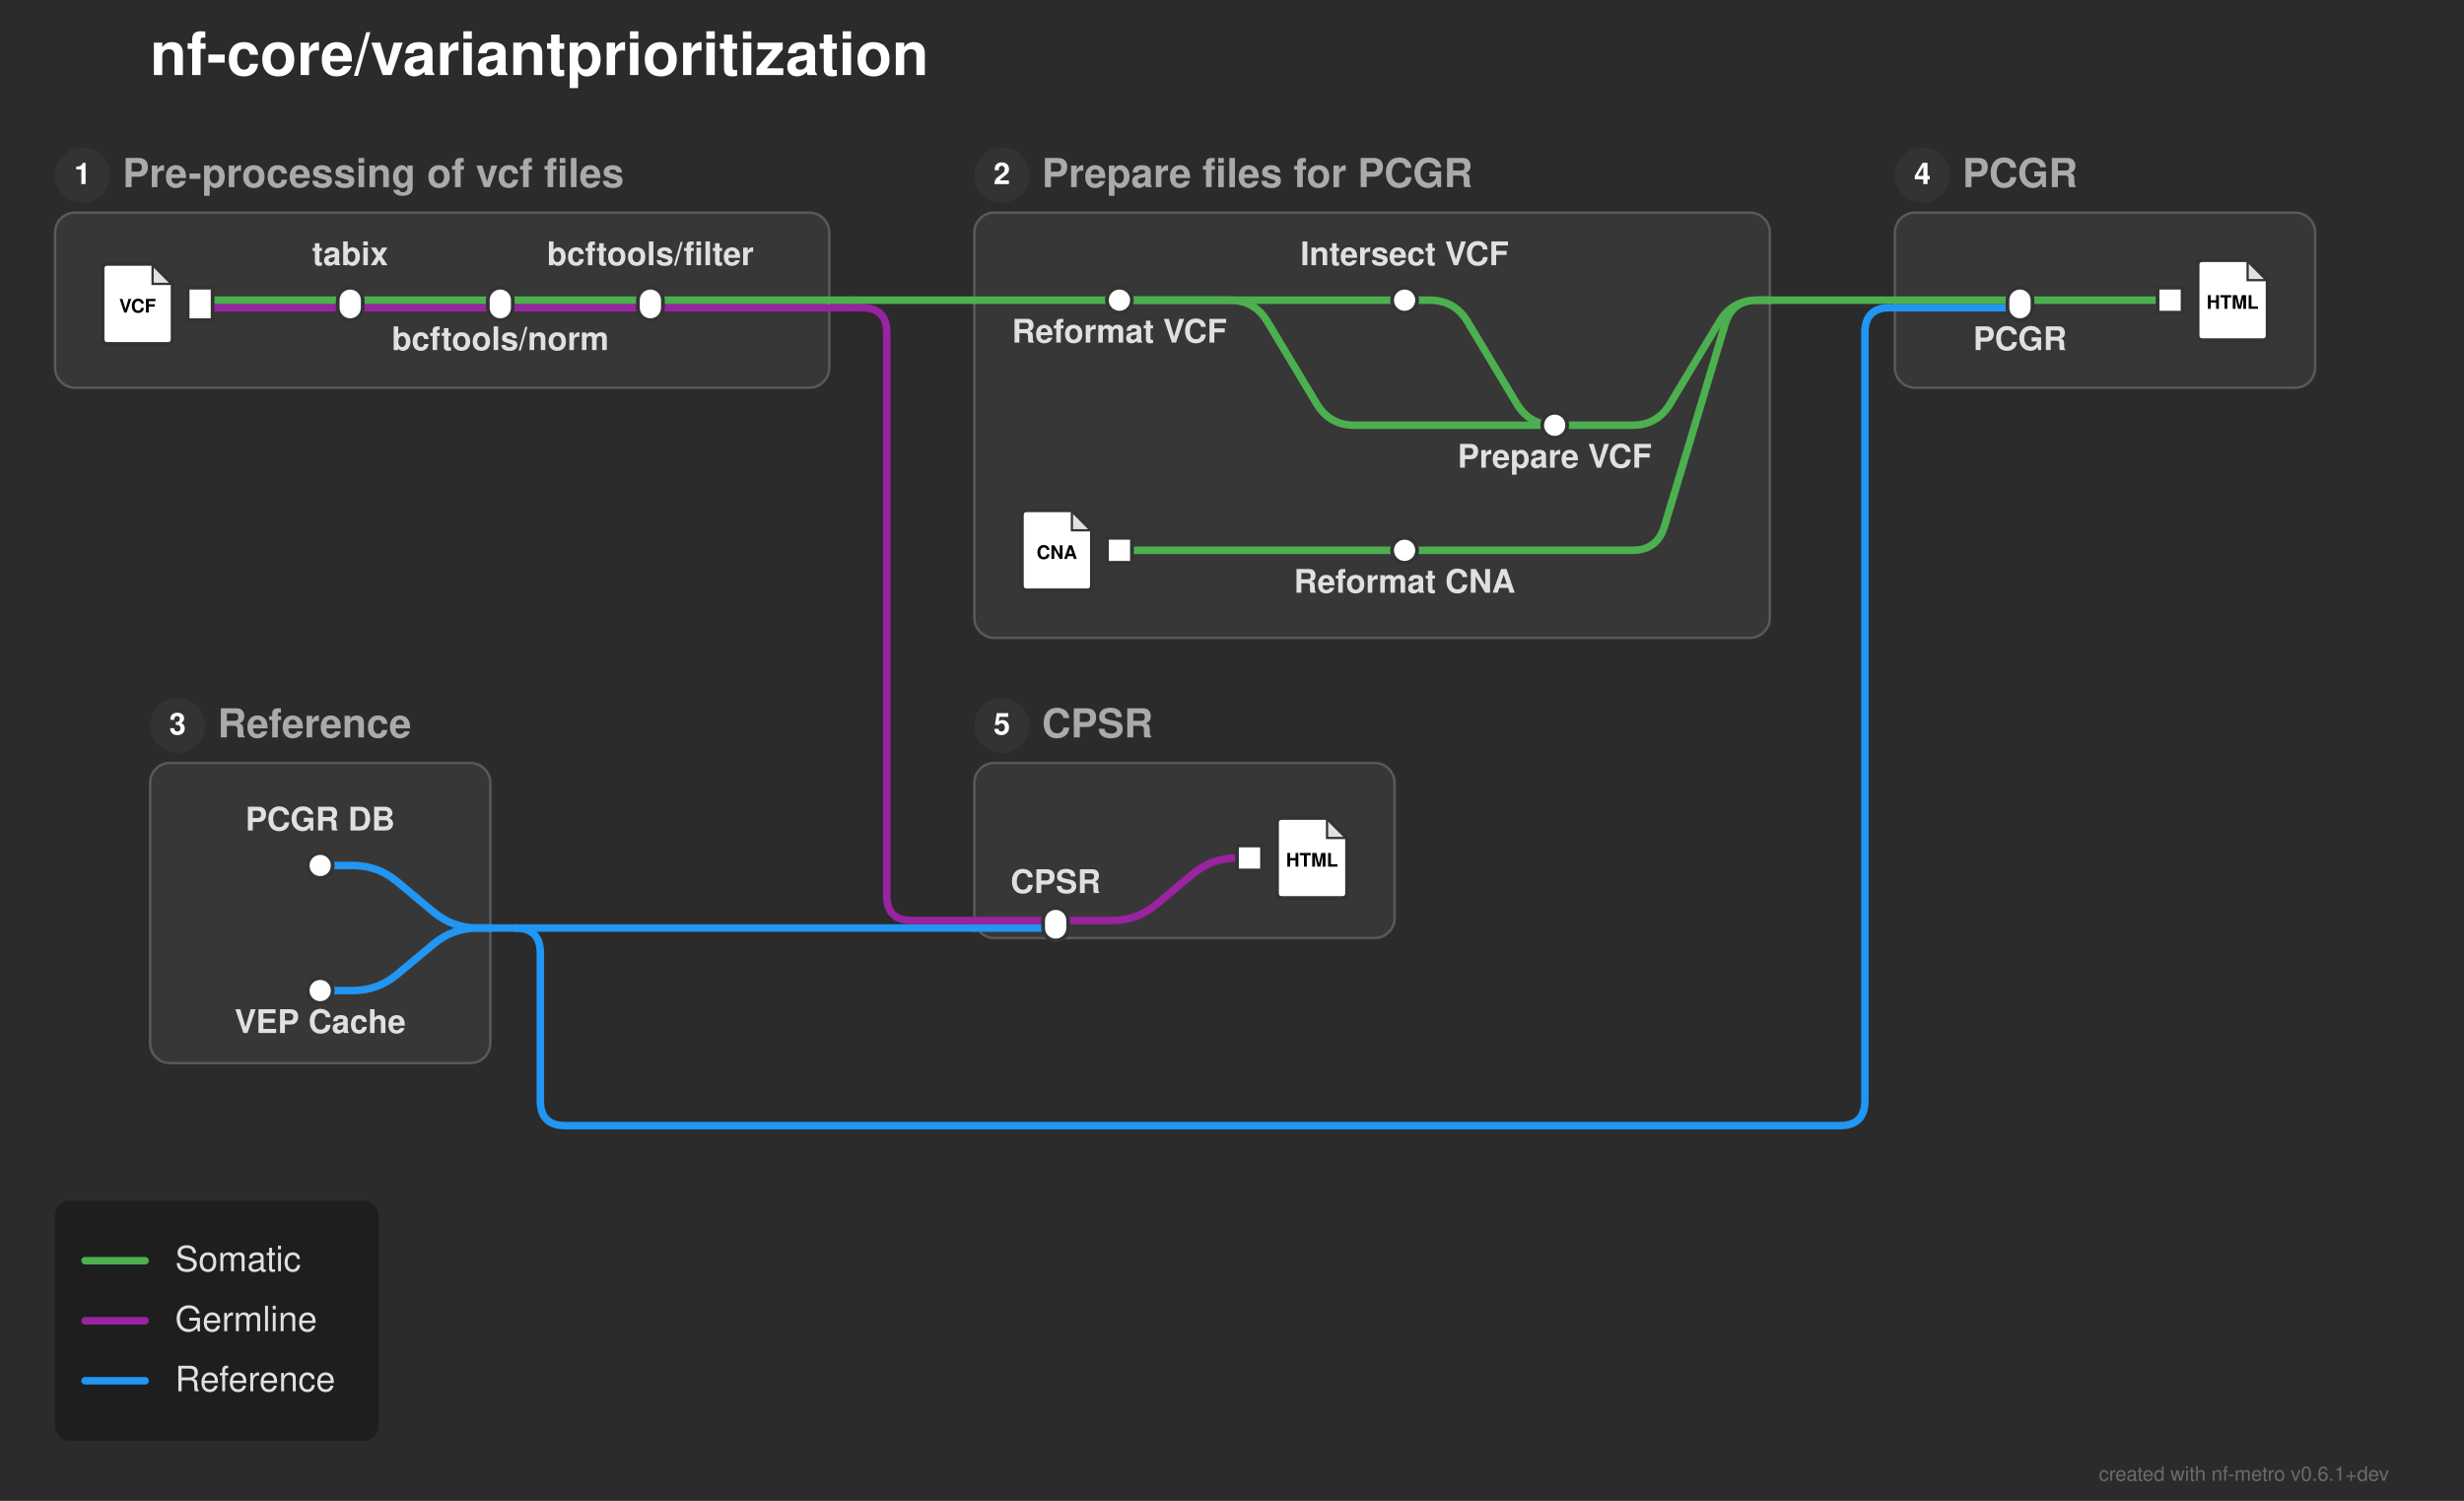
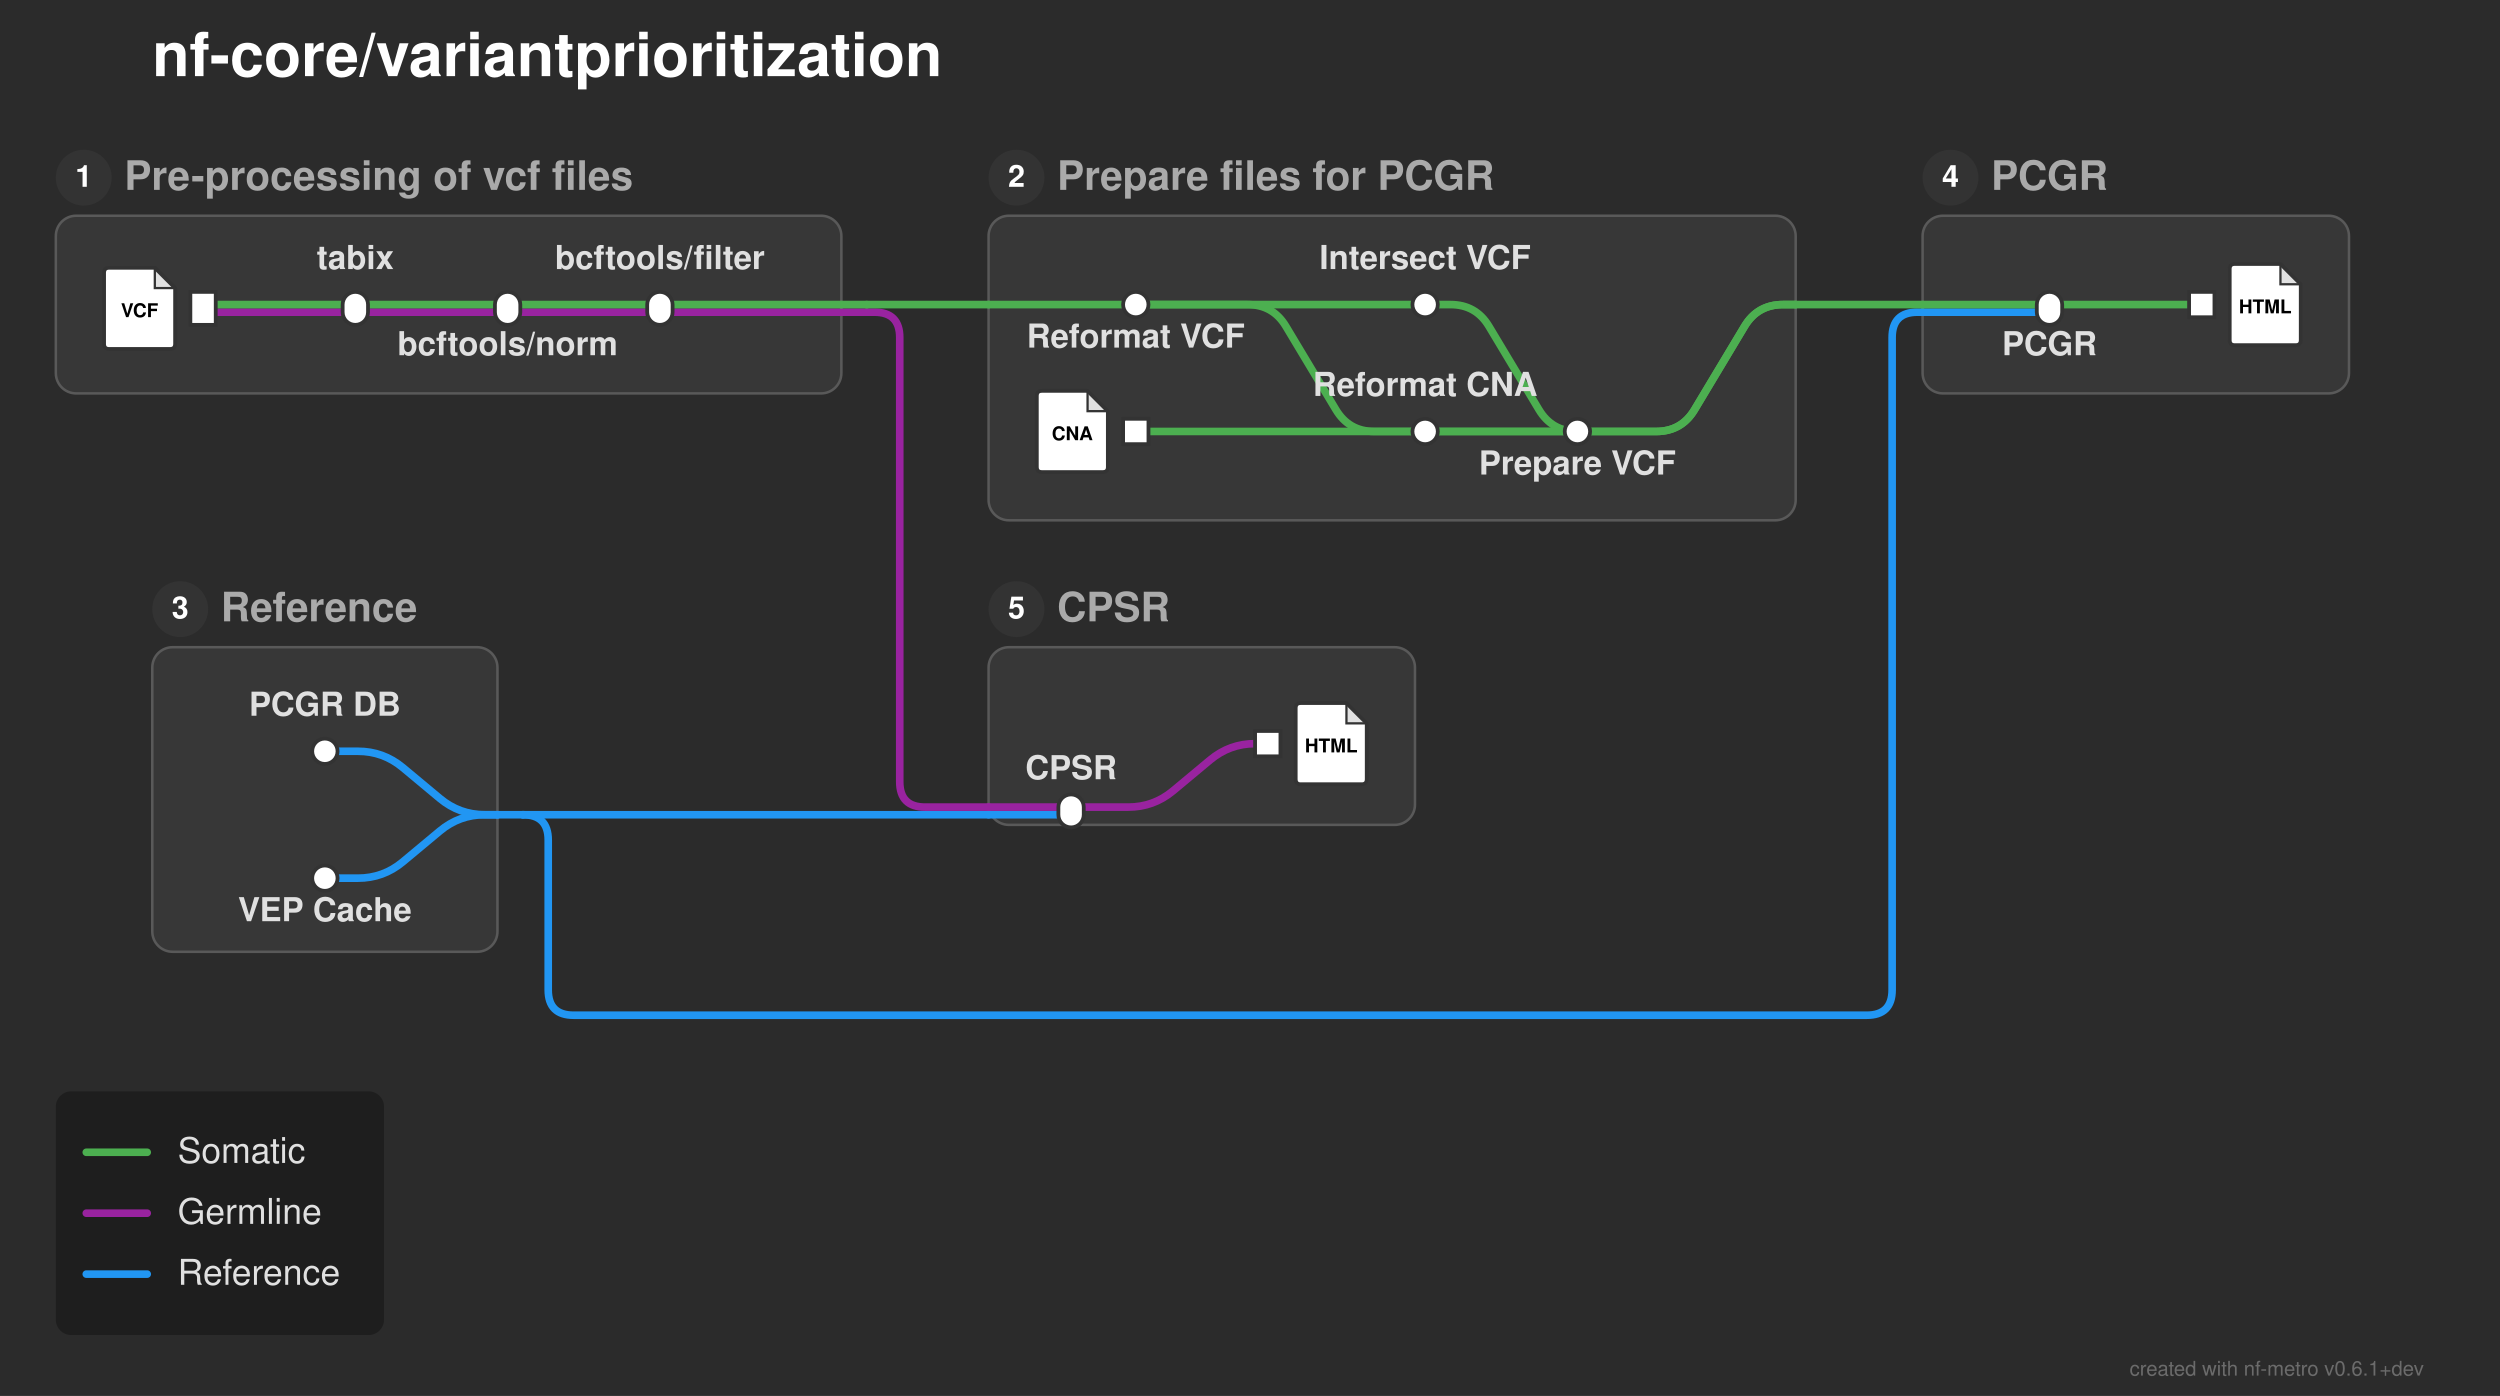
- <svg xmlns="http://www.w3.org/2000/svg" width="985" height="600" viewBox="0 0 985 600">
+ <svg xmlns="http://www.w3.org/2000/svg" width="985" height="550" viewBox="0 0 985 550">
  <defs>
</defs>
-   <rect x="0" y="0" width="985" height="600" fill="#2b2b2b" />
+   <rect x="0" y="0" width="985" height="550" fill="#2b2b2b" />
  <text x="60.0" y="30.0" font-size="24.0" fill="#ffffff" font-family="'Helvetica Neue', Helvetica, Arial, sans-serif" font-weight="bold" class="nf-metro-title">nf-core/variantprioritization</text>
  <rect x="22.0" y="85.0" width="309.5" height="70.0" rx="8" ry="8" fill="#373737" stroke="#595959" stroke-width="1.0" />
  <circle cx="33.0" cy="70.0" r="11" fill="#333333" class="nf-metro-section-num-circle" />
  <text x="33.0" y="70.0" font-size="12" fill="#ffffff" font-family="'Helvetica Neue', Helvetica, Arial, sans-serif" font-weight="bold" text-anchor="middle" dy="0.3em">1</text>
  <text x="49.0" y="70.0" font-size="16.0" fill="#aaaaaa" font-family="'Helvetica Neue', Helvetica, Arial, sans-serif" font-weight="bold" dy="0.3em" class="nf-metro-section-label">Pre-processing of vcf files</text>
-   <rect x="389.5" y="85.0" width="318.0" height="170.0" rx="8" ry="8" fill="#373737" stroke="#595959" stroke-width="1.0" />
+   <rect x="389.5" y="85.0" width="318.0" height="120.0" rx="8" ry="8" fill="#373737" stroke="#595959" stroke-width="1.0" />
  <circle cx="400.5" cy="70.0" r="11" fill="#333333" class="nf-metro-section-num-circle" />
  <text x="400.5" y="70.0" font-size="12" fill="#ffffff" font-family="'Helvetica Neue', Helvetica, Arial, sans-serif" font-weight="bold" text-anchor="middle" dy="0.3em">2</text>
  <text x="416.5" y="70.0" font-size="16.0" fill="#aaaaaa" font-family="'Helvetica Neue', Helvetica, Arial, sans-serif" font-weight="bold" dy="0.3em" class="nf-metro-section-label">Prepare files for PCGR</text>
-   <rect x="60.0" y="305.0" width="136.0" height="120.0" rx="8" ry="8" fill="#373737" stroke="#595959" stroke-width="1.0" />
-   <circle cx="71.0" cy="290.0" r="11" fill="#333333" class="nf-metro-section-num-circle" />
-   <text x="71.0" y="290.0" font-size="12" fill="#ffffff" font-family="'Helvetica Neue', Helvetica, Arial, sans-serif" font-weight="bold" text-anchor="middle" dy="0.3em">3</text>
-   <text x="87.0" y="290.0" font-size="16.0" fill="#aaaaaa" font-family="'Helvetica Neue', Helvetica, Arial, sans-serif" font-weight="bold" dy="0.3em" class="nf-metro-section-label">Reference</text>
+   <rect x="60.0" y="255.0" width="136.0" height="120.0" rx="8" ry="8" fill="#373737" stroke="#595959" stroke-width="1.0" />
+   <circle cx="71.0" cy="240.0" r="11" fill="#333333" class="nf-metro-section-num-circle" />
+   <text x="71.0" y="240.0" font-size="12" fill="#ffffff" font-family="'Helvetica Neue', Helvetica, Arial, sans-serif" font-weight="bold" text-anchor="middle" dy="0.3em">3</text>
+   <text x="87.0" y="240.0" font-size="16.0" fill="#aaaaaa" font-family="'Helvetica Neue', Helvetica, Arial, sans-serif" font-weight="bold" dy="0.3em" class="nf-metro-section-label">Reference</text>
  <rect x="757.5" y="85.0" width="168.0" height="70.0" rx="8" ry="8" fill="#373737" stroke="#595959" stroke-width="1.0" />
  <circle cx="768.5" cy="70.0" r="11" fill="#333333" class="nf-metro-section-num-circle" />
  <text x="768.5" y="70.0" font-size="12" fill="#ffffff" font-family="'Helvetica Neue', Helvetica, Arial, sans-serif" font-weight="bold" text-anchor="middle" dy="0.3em">4</text>
  <text x="784.5" y="70.0" font-size="16.0" fill="#aaaaaa" font-family="'Helvetica Neue', Helvetica, Arial, sans-serif" font-weight="bold" dy="0.3em" class="nf-metro-section-label">PCGR</text>
-   <rect x="389.5" y="305.0" width="168.0" height="70.0" rx="8" ry="8" fill="#373737" stroke="#595959" stroke-width="1.0" />
-   <circle cx="400.5" cy="290.0" r="11" fill="#333333" class="nf-metro-section-num-circle" />
-   <text x="400.5" y="290.0" font-size="12" fill="#ffffff" font-family="'Helvetica Neue', Helvetica, Arial, sans-serif" font-weight="bold" text-anchor="middle" dy="0.3em">5</text>
-   <text x="416.5" y="290.0" font-size="16.0" fill="#aaaaaa" font-family="'Helvetica Neue', Helvetica, Arial, sans-serif" font-weight="bold" dy="0.3em" class="nf-metro-section-label">CPSR</text>
-   <path d="M128.0,396.0 L141.0,396.0 Q151.0,396.0,158.682,389.598 L173.318,377.402 Q181.0,371.0,191.0,371.0 L196.0,371.0" stroke="#2196F3" stroke-width="3.0" fill="none" stroke-linecap="round" stroke-linejoin="round" />
-   <path d="M389.5,371.0 L422.0,371.0" stroke="#2196F3" stroke-width="3.0" stroke-linecap="round" />
-   <path d="M196.0,371.0 L206.0,371.0" stroke="#2196F3" stroke-width="3.0" stroke-linecap="round" />
-   <path d="M206.0,371.0 L389.5,371.0" stroke="#2196F3" stroke-width="3.0" stroke-linecap="round" />
-   <path d="M206.0,371.0 L206.0,371.0 Q216.0,371.0,216.0,381.0 L216.0,440.0 Q216.0,450.0,226.0,450.0 L735.5,450.0 Q745.5,450.0,745.5,440.0 L745.5,133.0 Q745.5,123.0,755.5,123.0 L757.5,123.0" stroke="#2196F3" stroke-width="3.0" fill="none" stroke-linecap="round" stroke-linejoin="round" />
-   <path d="M422.0,368.0 L444.5,368.0 Q454.5,368.0,462.182,361.598 L476.818,349.402 Q484.5,343.0,494.5,343.0 L499.5,343.0" stroke="#9923A0" stroke-width="3.0" fill="none" stroke-linecap="round" stroke-linejoin="round" />
-   <path d="M389.5,368.0 L422.0,368.0" stroke="#9923A0" stroke-width="3.0" stroke-linecap="round" />
-   <path d="M128.0,346.0 L141.0,346.0 Q151.0,346.0,158.682,352.402 L173.318,364.598 Q181.0,371.0,191.0,371.0 L196.0,371.0" stroke="#2196F3" stroke-width="3.0" fill="none" stroke-linecap="round" stroke-linejoin="round" />
-   <path d="M447.5,220.0 L561.5,220.0" stroke="#4CAF50" stroke-width="3.0" stroke-linecap="round" />
-   <path d="M561.5,220.0 L652.5,220.0 Q662.5,220.0,665.373,210.422 L689.627,129.578 Q692.5,120.0,702.5,120.0 L707.5,120.0" stroke="#4CAF50" stroke-width="3.0" fill="none" stroke-linecap="round" stroke-linejoin="round" />
+   <rect x="389.5" y="255.0" width="168.0" height="70.0" rx="8" ry="8" fill="#373737" stroke="#595959" stroke-width="1.0" />
+   <circle cx="400.5" cy="240.0" r="11" fill="#333333" class="nf-metro-section-num-circle" />
+   <text x="400.5" y="240.0" font-size="12" fill="#ffffff" font-family="'Helvetica Neue', Helvetica, Arial, sans-serif" font-weight="bold" text-anchor="middle" dy="0.3em">5</text>
+   <text x="416.5" y="240.0" font-size="16.0" fill="#aaaaaa" font-family="'Helvetica Neue', Helvetica, Arial, sans-serif" font-weight="bold" dy="0.3em" class="nf-metro-section-label">CPSR</text>
+   <path d="M128.0,346.0 L141.0,346.0 Q151.0,346.0,158.682,339.598 L173.318,327.402 Q181.0,321.0,191.0,321.0 L196.0,321.0" stroke="#2196F3" stroke-width="3.0" fill="none" stroke-linecap="round" stroke-linejoin="round" />
+   <path d="M389.5,321.0 L422.0,321.0" stroke="#2196F3" stroke-width="3.0" stroke-linecap="round" />
+   <path d="M196.0,321.0 L206.0,321.0" stroke="#2196F3" stroke-width="3.0" stroke-linecap="round" />
+   <path d="M206.0,321.0 L389.5,321.0" stroke="#2196F3" stroke-width="3.0" stroke-linecap="round" />
+   <path d="M206.0,321.0 L206.0,321.0 Q216.0,321.0,216.0,331.0 L216.0,390.0 Q216.0,400.0,226.0,400.0 L735.5,400.0 Q745.5,400.0,745.5,390.0 L745.5,133.0 Q745.5,123.0,755.5,123.0 L757.5,123.0" stroke="#2196F3" stroke-width="3.0" fill="none" stroke-linecap="round" stroke-linejoin="round" />
+   <path d="M422.0,318.0 L444.5,318.0 Q454.5,318.0,462.182,311.598 L476.818,299.402 Q484.5,293.0,494.5,293.0 L499.5,293.0" stroke="#9923A0" stroke-width="3.0" fill="none" stroke-linecap="round" stroke-linejoin="round" />
+   <path d="M389.5,318.0 L422.0,318.0" stroke="#9923A0" stroke-width="3.0" stroke-linecap="round" />
+   <path d="M128.0,296.0 L141.0,296.0 Q151.0,296.0,158.682,302.402 L173.318,314.598 Q181.0,321.0,191.0,321.0 L196.0,321.0" stroke="#2196F3" stroke-width="3.0" fill="none" stroke-linecap="round" stroke-linejoin="round" />
+   <path d="M447.5,170.0 L561.5,170.0" stroke="#4CAF50" stroke-width="3.0" stroke-linecap="round" />
+   <path d="M561.5,170.0 L652.5,170.0 Q662.5,170.0,667.645,161.425 L687.355,128.575 Q692.5,120.0,702.5,120.0 L707.5,120.0" stroke="#4CAF50" stroke-width="3.0" fill="none" stroke-linecap="round" stroke-linejoin="round" />
  <path d="M621.5,170.0 L652.5,170.0 Q662.5,170.0,667.645,161.425 L687.355,128.575 Q692.5,120.0,702.5,120.0 L707.5,120.0" stroke="#4CAF50" stroke-width="3.0" fill="none" stroke-linecap="round" stroke-linejoin="round" />
  <path d="M80.0,123.0 L140.0,123.0" stroke="#9923A0" stroke-width="3.0" stroke-linecap="round" />
  <path d="M140.0,123.0 L200.0,123.0" stroke="#9923A0" stroke-width="3.0" stroke-linecap="round" />
  <path d="M200.0,123.0 L260.0,123.0" stroke="#9923A0" stroke-width="3.0" stroke-linecap="round" />
  <path d="M260.0,123.0 L331.5,123.0" stroke="#9923A0" stroke-width="3.0" stroke-linecap="round" />
  <path d="M757.5,123.0 L807.5,123.0" stroke="#2196F3" stroke-width="3.0" stroke-linecap="round" />
  <path d="M331.5,123.0 L341.5,123.0" stroke="#9923A0" stroke-width="3.0" stroke-linecap="round" />
-   <path d="M341.5,123.0 L344.5,123.0 Q354.5,123.0,354.5,133.0 L354.5,358.0 Q354.5,368.0,364.5,368.0 L389.5,368.0" stroke="#9923A0" stroke-width="3.0" fill="none" stroke-linecap="round" stroke-linejoin="round" />
+   <path d="M341.5,123.0 L344.5,123.0 Q354.5,123.0,354.5,133.0 L354.5,308.0 Q354.5,318.0,364.5,318.0 L389.5,318.0" stroke="#9923A0" stroke-width="3.0" fill="none" stroke-linecap="round" stroke-linejoin="round" />
  <path d="M80.0,120.0 L140.0,120.0" stroke="#4CAF50" stroke-width="3.0" stroke-linecap="round" />
  <path d="M140.0,120.0 L200.0,120.0" stroke="#4CAF50" stroke-width="3.0" stroke-linecap="round" />
  <path d="M200.0,120.0 L260.0,120.0" stroke="#4CAF50" stroke-width="3.0" stroke-linecap="round" />
  <path d="M447.5,120.0 L561.5,120.0" stroke="#4CAF50" stroke-width="3.0" stroke-linecap="round" />
  <path d="M447.5,120.0 L491.5,120.0 Q501.5,120.0,506.645,128.575 L526.355,161.425 Q531.5,170.0,541.5,170.0 L621.5,170.0" stroke="#4CAF50" stroke-width="3.0" fill="none" stroke-linecap="round" stroke-linejoin="round" />
  <path d="M561.5,120.0 L571.5,120.0 Q581.5,120.0,586.645,128.575 L606.355,161.425 Q611.5,170.0,621.5,170.0 L621.5,170.0" stroke="#4CAF50" stroke-width="3.0" fill="none" stroke-linecap="round" stroke-linejoin="round" />
  <path d="M807.5,120.0 L867.5,120.0" stroke="#4CAF50" stroke-width="3.0" stroke-linecap="round" />
  <path d="M260.0,120.0 L331.5,120.0" stroke="#4CAF50" stroke-width="3.0" stroke-linecap="round" />
  <path d="M389.5,120.0 L447.5,120.0" stroke="#4CAF50" stroke-width="3.0" stroke-linecap="round" />
  <path d="M757.5,120.0 L807.5,120.0" stroke="#4CAF50" stroke-width="3.0" stroke-linecap="round" />
  <path d="M331.5,120.0 L341.5,120.0" stroke="#4CAF50" stroke-width="3.0" stroke-linecap="round" />
  <path d="M341.5,120.0 L389.5,120.0" stroke="#4CAF50" stroke-width="3.0" stroke-linecap="round" />
  <path d="M707.5,120.0 L757.5,120.0" stroke="#4CAF50" stroke-width="3.0" stroke-linecap="round" />
  <rect x="75.0" y="115.0" width="10.0" height="13.0" fill="#ffffff" stroke="#333333" stroke-width="1.5" />
  <path d="M43.0,105.5 L61.0,105.5 L69.0,113.5 L69.0,135.5 Q69.0,137.5,67.0,137.5 L43.0,137.5 Q41.0,137.5,41.0,135.5 L41.0,107.5 Q41.0,105.5,43.0,105.5 Z" fill="#ffffff" stroke="#333333" stroke-width="1.5" stroke-linejoin="round" />
  <path d="M61.0,105.5 L61.0,113.5 L69.0,113.5 Z" fill="#333333" opacity="0.15" stroke="none" />
  <path d="M61.0,105.5 L61.0,113.5 L69.0,113.5" fill="none" stroke="#333333" stroke-width="0.9" />
  <text x="55.0" y="122.7" font-size="7.5" fill="#000000" font-family="'Helvetica Neue', Helvetica, Arial, sans-serif" font-weight="bold" text-anchor="middle" dy="0.3em">VCF</text>
  <rect x="135.0" y="115.0" width="10.0" height="13.0" rx="5.0" ry="5.0" fill="#ffffff" stroke="#333333" stroke-width="1.5" />
  <rect x="195.0" y="115.0" width="10.0" height="13.0" rx="5.0" ry="5.0" fill="#ffffff" stroke="#333333" stroke-width="1.5" />
  <rect x="255.0" y="115.0" width="10.0" height="13.0" rx="5.0" ry="5.0" fill="#ffffff" stroke="#333333" stroke-width="1.5" />
  <rect x="442.5" y="115.0" width="10.0" height="10.0" rx="5.0" ry="5.0" fill="#ffffff" stroke="#333333" stroke-width="1.5" />
  <rect x="556.5" y="115.0" width="10.0" height="10.0" rx="5.0" ry="5.0" fill="#ffffff" stroke="#333333" stroke-width="1.5" />
  <rect x="616.5" y="165.0" width="10.0" height="10.0" rx="5.0" ry="5.0" fill="#ffffff" stroke="#333333" stroke-width="1.5" />
-   <rect x="442.5" y="215.0" width="10.0" height="10.0" fill="#ffffff" stroke="#333333" stroke-width="1.5" />
-   <path d="M410.5,204.0 L428.5,204.0 L436.5,212.0 L436.5,234.0 Q436.5,236.0,434.5,236.0 L410.5,236.0 Q408.5,236.0,408.5,234.0 L408.5,206.0 Q408.5,204.0,410.5,204.0 Z" fill="#ffffff" stroke="#333333" stroke-width="1.5" stroke-linejoin="round" />
-   <path d="M428.5,204.0 L428.5,212.0 L436.5,212.0 Z" fill="#333333" opacity="0.15" stroke="none" />
-   <path d="M428.5,204.0 L428.5,212.0 L436.5,212.0" fill="none" stroke="#333333" stroke-width="0.9" />
-   <text x="422.5" y="221.2" font-size="7.5" fill="#000000" font-family="'Helvetica Neue', Helvetica, Arial, sans-serif" font-weight="bold" text-anchor="middle" dy="0.3em">CNA</text>
-   <rect x="556.5" y="215.0" width="10.0" height="10.0" rx="5.0" ry="5.0" fill="#ffffff" stroke="#333333" stroke-width="1.5" />
+   <rect x="442.5" y="165.0" width="10.0" height="10.0" fill="#ffffff" stroke="#333333" stroke-width="1.5" />
+   <path d="M410.5,154.0 L428.5,154.0 L436.5,162.0 L436.5,184.0 Q436.5,186.0,434.5,186.0 L410.5,186.0 Q408.5,186.0,408.5,184.0 L408.5,156.0 Q408.5,154.0,410.5,154.0 Z" fill="#ffffff" stroke="#333333" stroke-width="1.5" stroke-linejoin="round" />
+   <path d="M428.5,154.0 L428.5,162.0 L436.5,162.0 Z" fill="#333333" opacity="0.15" stroke="none" />
+   <path d="M428.5,154.0 L428.5,162.0 L436.5,162.0" fill="none" stroke="#333333" stroke-width="0.9" />
+   <text x="422.5" y="171.2" font-size="7.5" fill="#000000" font-family="'Helvetica Neue', Helvetica, Arial, sans-serif" font-weight="bold" text-anchor="middle" dy="0.3em">CNA</text>
+   <rect x="556.5" y="165.0" width="10.0" height="10.0" rx="5.0" ry="5.0" fill="#ffffff" stroke="#333333" stroke-width="1.5" />
+   <rect x="123.0" y="291.0" width="10.0" height="10.0" rx="5.0" ry="5.0" fill="#ffffff" stroke="#333333" stroke-width="1.5" />
  <rect x="123.0" y="341.0" width="10.0" height="10.0" rx="5.0" ry="5.0" fill="#ffffff" stroke="#333333" stroke-width="1.5" />
-   <rect x="123.0" y="391.0" width="10.0" height="10.0" rx="5.0" ry="5.0" fill="#ffffff" stroke="#333333" stroke-width="1.5" />
  <rect x="802.5" y="115.0" width="10.0" height="13.0" rx="5.0" ry="5.0" fill="#ffffff" stroke="#333333" stroke-width="1.5" />
  <rect x="862.5" y="115.0" width="10.0" height="10.0" fill="#ffffff" stroke="#333333" stroke-width="1.5" />
  <path d="M880.5,104.0 L898.5,104.0 L906.5,112.0 L906.5,134.0 Q906.5,136.0,904.5,136.0 L880.5,136.0 Q878.5,136.0,878.5,134.0 L878.5,106.0 Q878.5,104.0,880.5,104.0 Z" fill="#ffffff" stroke="#333333" stroke-width="1.5" stroke-linejoin="round" />
  <path d="M898.5,104.0 L898.5,112.0 L906.5,112.0 Z" fill="#333333" opacity="0.15" stroke="none" />
  <path d="M898.5,104.0 L898.5,112.0 L906.5,112.0" fill="none" stroke="#333333" stroke-width="0.9" />
  <text x="892.5" y="121.2" font-size="7.5" fill="#000000" font-family="'Helvetica Neue', Helvetica, Arial, sans-serif" font-weight="bold" text-anchor="middle" dy="0.3em">HTML</text>
-   <rect x="417.0" y="363.0" width="10.0" height="13.0" rx="5.0" ry="5.0" fill="#ffffff" stroke="#333333" stroke-width="1.5" />
-   <rect x="494.5" y="338.0" width="10.0" height="10.0" fill="#ffffff" stroke="#333333" stroke-width="1.5" />
-   <path d="M512.5,327.0 L530.5,327.0 L538.5,335.0 L538.5,357.0 Q538.5,359.0,536.5,359.0 L512.5,359.0 Q510.5,359.0,510.5,357.0 L510.5,329.0 Q510.5,327.0,512.5,327.0 Z" fill="#ffffff" stroke="#333333" stroke-width="1.5" stroke-linejoin="round" />
-   <path d="M530.5,327.0 L530.5,335.0 L538.5,335.0 Z" fill="#333333" opacity="0.15" stroke="none" />
-   <path d="M530.5,327.0 L530.5,335.0 L538.5,335.0" fill="none" stroke="#333333" stroke-width="0.9" />
-   <text x="524.5" y="344.2" font-size="7.5" fill="#000000" font-family="'Helvetica Neue', Helvetica, Arial, sans-serif" font-weight="bold" text-anchor="middle" dy="0.3em">HTML</text>
+   <rect x="417.0" y="313.0" width="10.0" height="13.0" rx="5.0" ry="5.0" fill="#ffffff" stroke="#333333" stroke-width="1.5" />
+   <rect x="494.5" y="288.0" width="10.0" height="10.0" fill="#ffffff" stroke="#333333" stroke-width="1.5" />
+   <path d="M512.5,277.0 L530.5,277.0 L538.5,285.0 L538.5,307.0 Q538.5,309.0,536.5,309.0 L512.5,309.0 Q510.5,309.0,510.5,307.0 L510.5,279.0 Q510.5,277.0,512.5,277.0 Z" fill="#ffffff" stroke="#333333" stroke-width="1.5" stroke-linejoin="round" />
+   <path d="M530.5,277.0 L530.5,285.0 L538.5,285.0 Z" fill="#333333" opacity="0.15" stroke="none" />
+   <path d="M530.5,277.0 L530.5,285.0 L538.5,285.0" fill="none" stroke="#333333" stroke-width="0.9" />
+   <text x="524.5" y="294.2" font-size="7.5" fill="#000000" font-family="'Helvetica Neue', Helvetica, Arial, sans-serif" font-weight="bold" text-anchor="middle" dy="0.3em">HTML</text>
  <text x="447.5" y="131.0" font-size="13.0" fill="#e0e0e0" font-family="'Helvetica Neue', Helvetica, Arial, sans-serif" font-weight="bold" text-anchor="middle" dominant-baseline="hanging">Reformat VCF</text>
  <text x="807.5" y="134.0" font-size="13.0" fill="#e0e0e0" font-family="'Helvetica Neue', Helvetica, Arial, sans-serif" font-weight="bold" text-anchor="middle" dominant-baseline="hanging">PCGR</text>
-   <text x="422.0" y="357.0" font-size="13.0" fill="#e0e0e0" font-family="'Helvetica Neue', Helvetica, Arial, sans-serif" font-weight="bold" text-anchor="middle" dominant-baseline="auto">CPSR</text>
-   <text x="128.0" y="332.0" font-size="13.0" fill="#e0e0e0" font-family="'Helvetica Neue', Helvetica, Arial, sans-serif" font-weight="bold" text-anchor="middle" dominant-baseline="auto">PCGR DB</text>
-   <text x="128.0" y="407.0" font-size="13.0" fill="#e0e0e0" font-family="'Helvetica Neue', Helvetica, Arial, sans-serif" font-weight="bold" text-anchor="middle" dominant-baseline="hanging">VEP Cache</text>
+   <text x="422.0" y="307.0" font-size="13.0" fill="#e0e0e0" font-family="'Helvetica Neue', Helvetica, Arial, sans-serif" font-weight="bold" text-anchor="middle" dominant-baseline="auto">CPSR</text>
+   <text x="128.0" y="282.0" font-size="13.0" fill="#e0e0e0" font-family="'Helvetica Neue', Helvetica, Arial, sans-serif" font-weight="bold" text-anchor="middle" dominant-baseline="auto">PCGR DB</text>
+   <text x="128.0" y="357.0" font-size="13.0" fill="#e0e0e0" font-family="'Helvetica Neue', Helvetica, Arial, sans-serif" font-weight="bold" text-anchor="middle" dominant-baseline="hanging">VEP Cache</text>
  <text x="561.5" y="106.0" font-size="13.0" fill="#e0e0e0" font-family="'Helvetica Neue', Helvetica, Arial, sans-serif" font-weight="bold" text-anchor="middle" dominant-baseline="auto">Intersect VCF</text>
  <text x="140.0" y="106.0" font-size="13.0" fill="#e0e0e0" font-family="'Helvetica Neue', Helvetica, Arial, sans-serif" font-weight="bold" text-anchor="middle" dominant-baseline="auto">tabix</text>
-   <text x="561.5" y="231.0" font-size="13.0" fill="#e0e0e0" font-family="'Helvetica Neue', Helvetica, Arial, sans-serif" font-weight="bold" text-anchor="middle" dominant-baseline="hanging">Reformat CNA</text>
+   <text x="561.5" y="156.0" font-size="13.0" fill="#e0e0e0" font-family="'Helvetica Neue', Helvetica, Arial, sans-serif" font-weight="bold" text-anchor="middle" dominant-baseline="auto">Reformat CNA</text>
  <text x="200.0" y="134.0" font-size="13.0" fill="#e0e0e0" font-family="'Helvetica Neue', Helvetica, Arial, sans-serif" font-weight="bold" text-anchor="middle" dominant-baseline="hanging">bcftools/norm</text>
  <text x="621.5" y="181.0" font-size="13.0" fill="#e0e0e0" font-family="'Helvetica Neue', Helvetica, Arial, sans-serif" font-weight="bold" text-anchor="middle" dominant-baseline="hanging">Prepare VCF</text>
  <text x="260.0" y="106.0" font-size="13.0" fill="#e0e0e0" font-family="'Helvetica Neue', Helvetica, Arial, sans-serif" font-weight="bold" text-anchor="middle" dominant-baseline="auto">bcftools/filter</text>
-   <rect x="22.0" y="480.0" width="129.3" height="96.0" rx="6" ry="6" fill="rgba(0, 0, 0, 0.3)" />
-   <path d="M34.0,504.0 L58.0,504.0" stroke="#4CAF50" stroke-width="3.0" stroke-linecap="round" />
-   <text x="70.0" y="504.0" font-size="14.0" fill="#e0e0e0" font-family="'Helvetica Neue', Helvetica, Arial, sans-serif" dy="0.3em">Somatic</text>
-   <path d="M34.0,528.0 L58.0,528.0" stroke="#9923A0" stroke-width="3.0" stroke-linecap="round" />
-   <text x="70.0" y="528.0" font-size="14.0" fill="#e0e0e0" font-family="'Helvetica Neue', Helvetica, Arial, sans-serif" dy="0.3em">Germline</text>
-   <path d="M34.0,552.0 L58.0,552.0" stroke="#2196F3" stroke-width="3.0" stroke-linecap="round" />
-   <text x="70.0" y="552.0" font-size="14.0" fill="#e0e0e0" font-family="'Helvetica Neue', Helvetica, Arial, sans-serif" dy="0.3em">Reference</text>
-   <text x="955.0" y="592.0" font-size="8" fill="rgba(150, 150, 150, 0.6)" font-family="'Helvetica Neue', Helvetica, Arial, sans-serif" text-anchor="end">created with nf-metro v0.6.1+dev</text>
+   <rect x="22.0" y="430.0" width="129.3" height="96.0" rx="6" ry="6" fill="rgba(0, 0, 0, 0.3)" />
+   <path d="M34.0,454.0 L58.0,454.0" stroke="#4CAF50" stroke-width="3.0" stroke-linecap="round" />
+   <text x="70.0" y="454.0" font-size="14.0" fill="#e0e0e0" font-family="'Helvetica Neue', Helvetica, Arial, sans-serif" dy="0.3em">Somatic</text>
+   <path d="M34.0,478.0 L58.0,478.0" stroke="#9923A0" stroke-width="3.0" stroke-linecap="round" />
+   <text x="70.0" y="478.0" font-size="14.0" fill="#e0e0e0" font-family="'Helvetica Neue', Helvetica, Arial, sans-serif" dy="0.3em">Germline</text>
+   <path d="M34.0,502.0 L58.0,502.0" stroke="#2196F3" stroke-width="3.0" stroke-linecap="round" />
+   <text x="70.0" y="502.0" font-size="14.0" fill="#e0e0e0" font-family="'Helvetica Neue', Helvetica, Arial, sans-serif" dy="0.3em">Reference</text>
+   <text x="955.0" y="542.0" font-size="8" fill="rgba(150, 150, 150, 0.6)" font-family="'Helvetica Neue', Helvetica, Arial, sans-serif" text-anchor="end">created with nf-metro v0.6.1+dev</text>
</svg>
